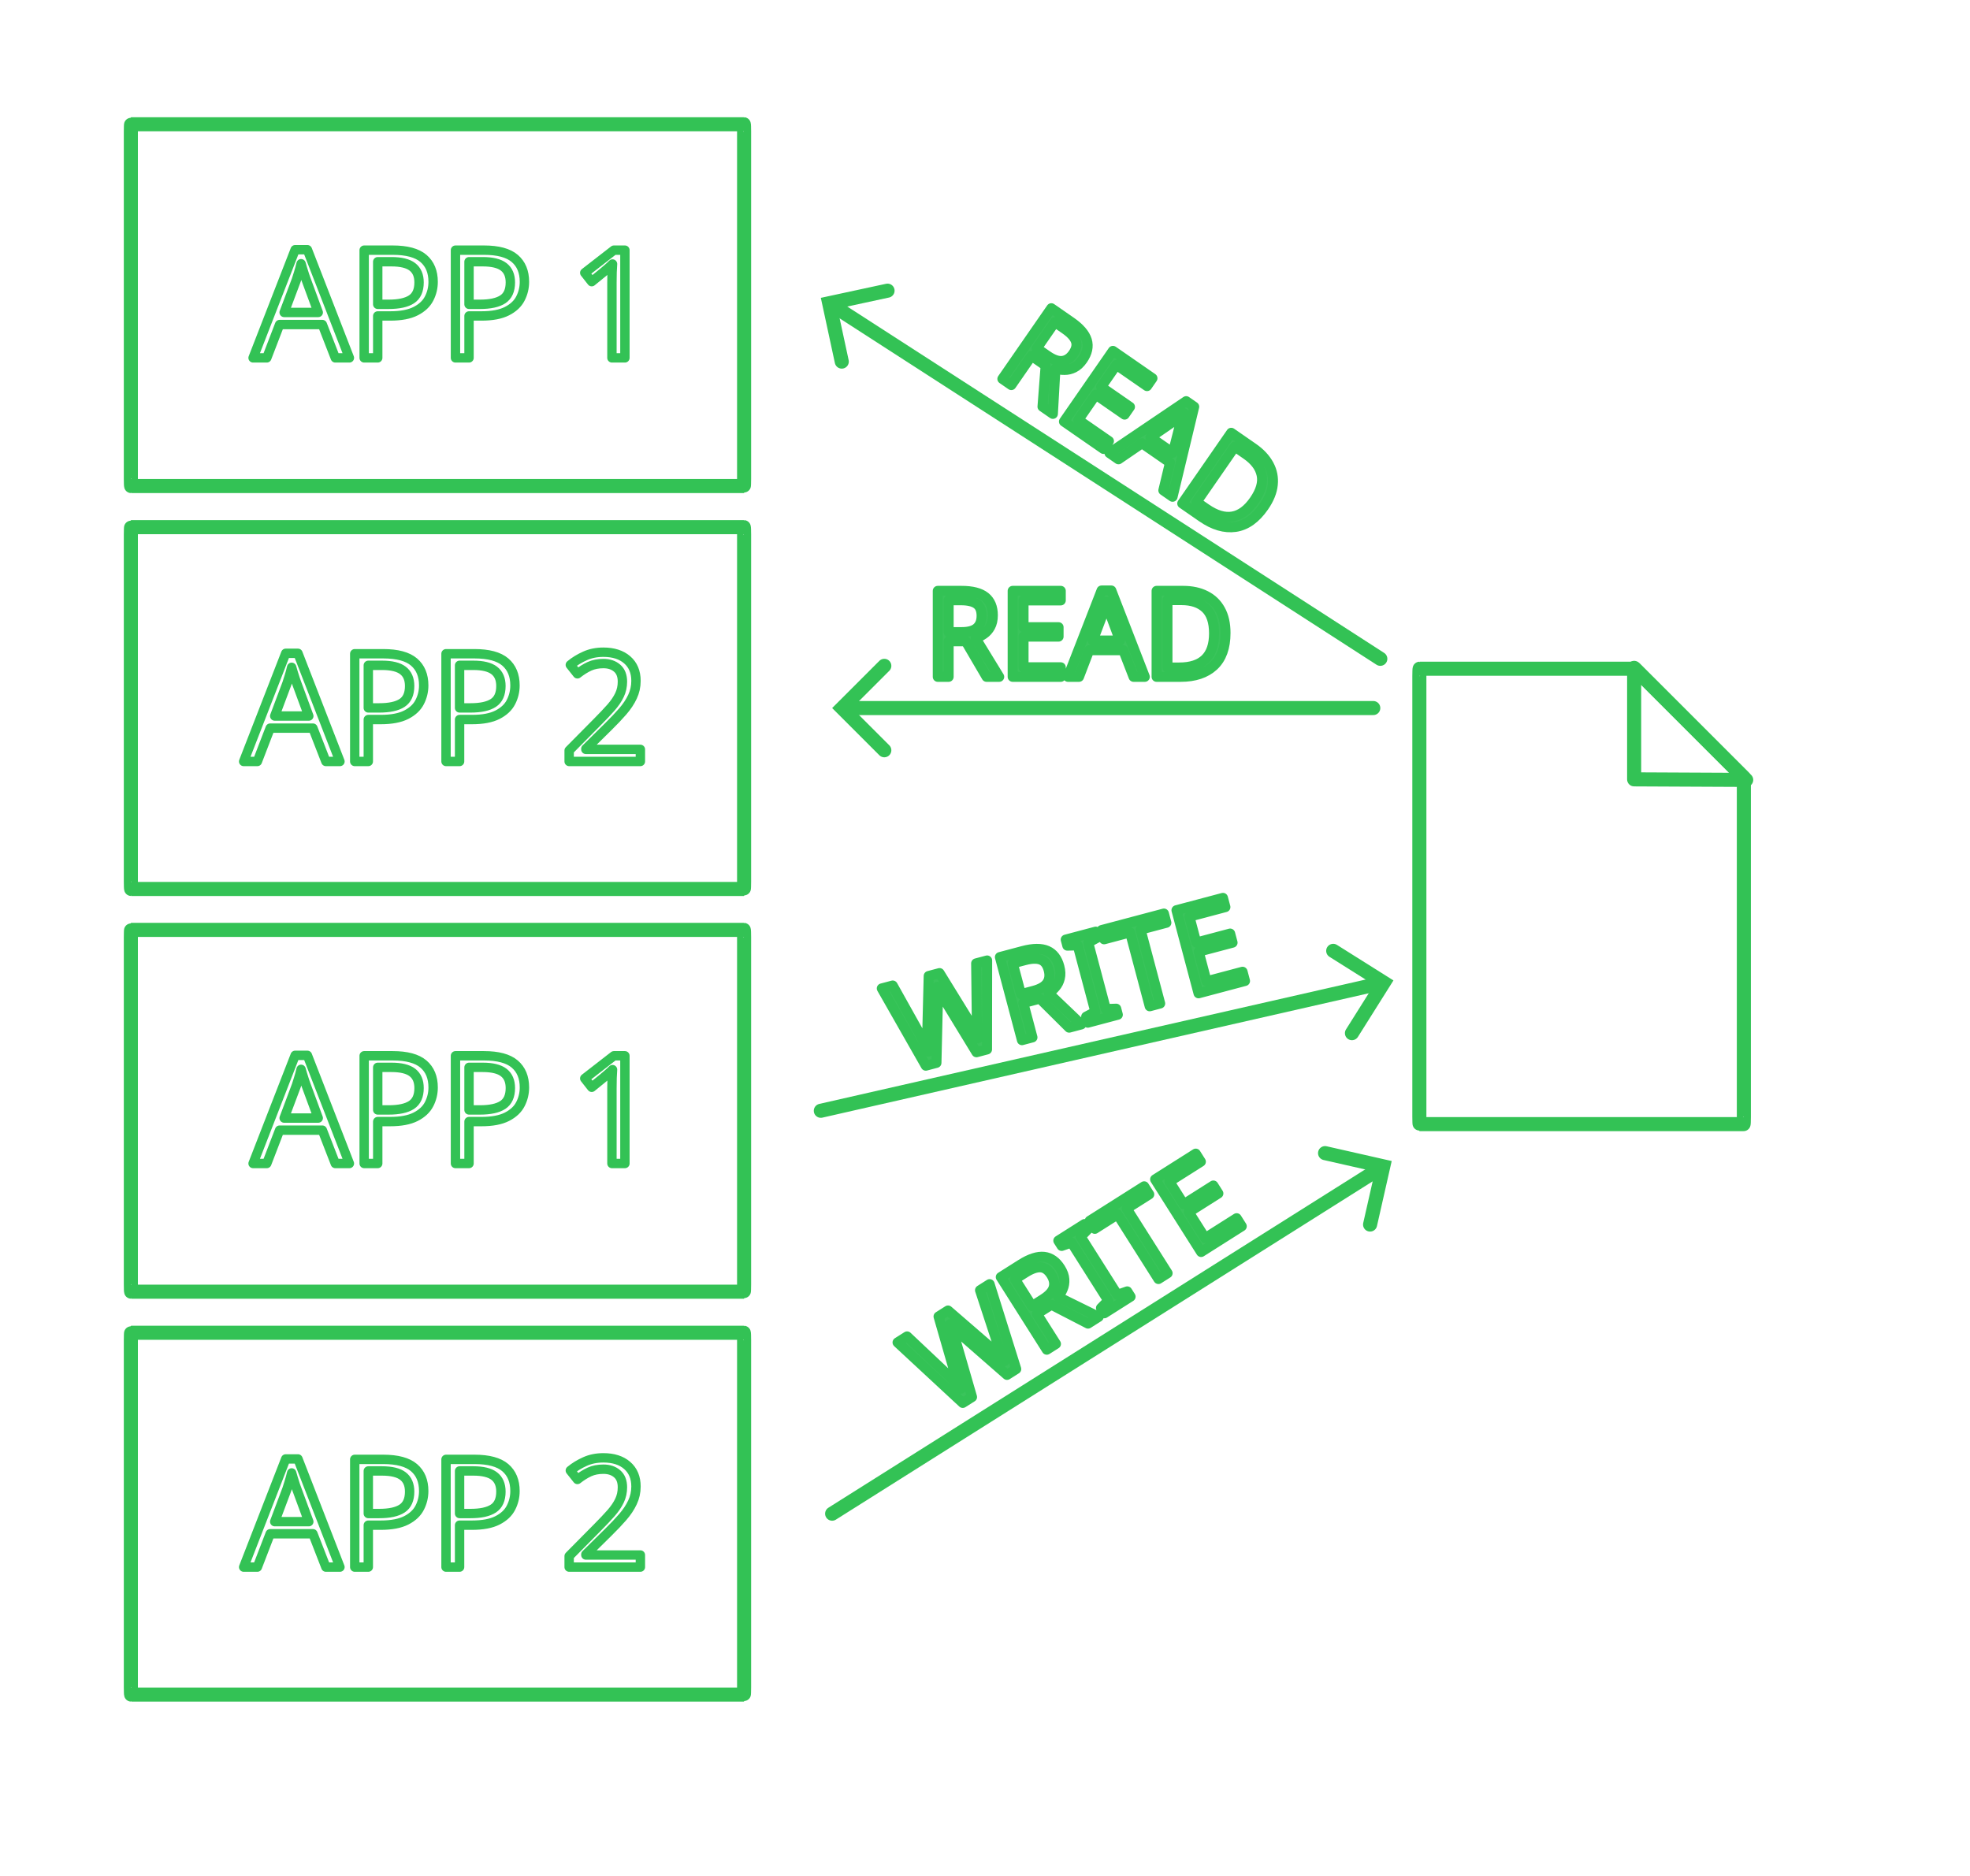
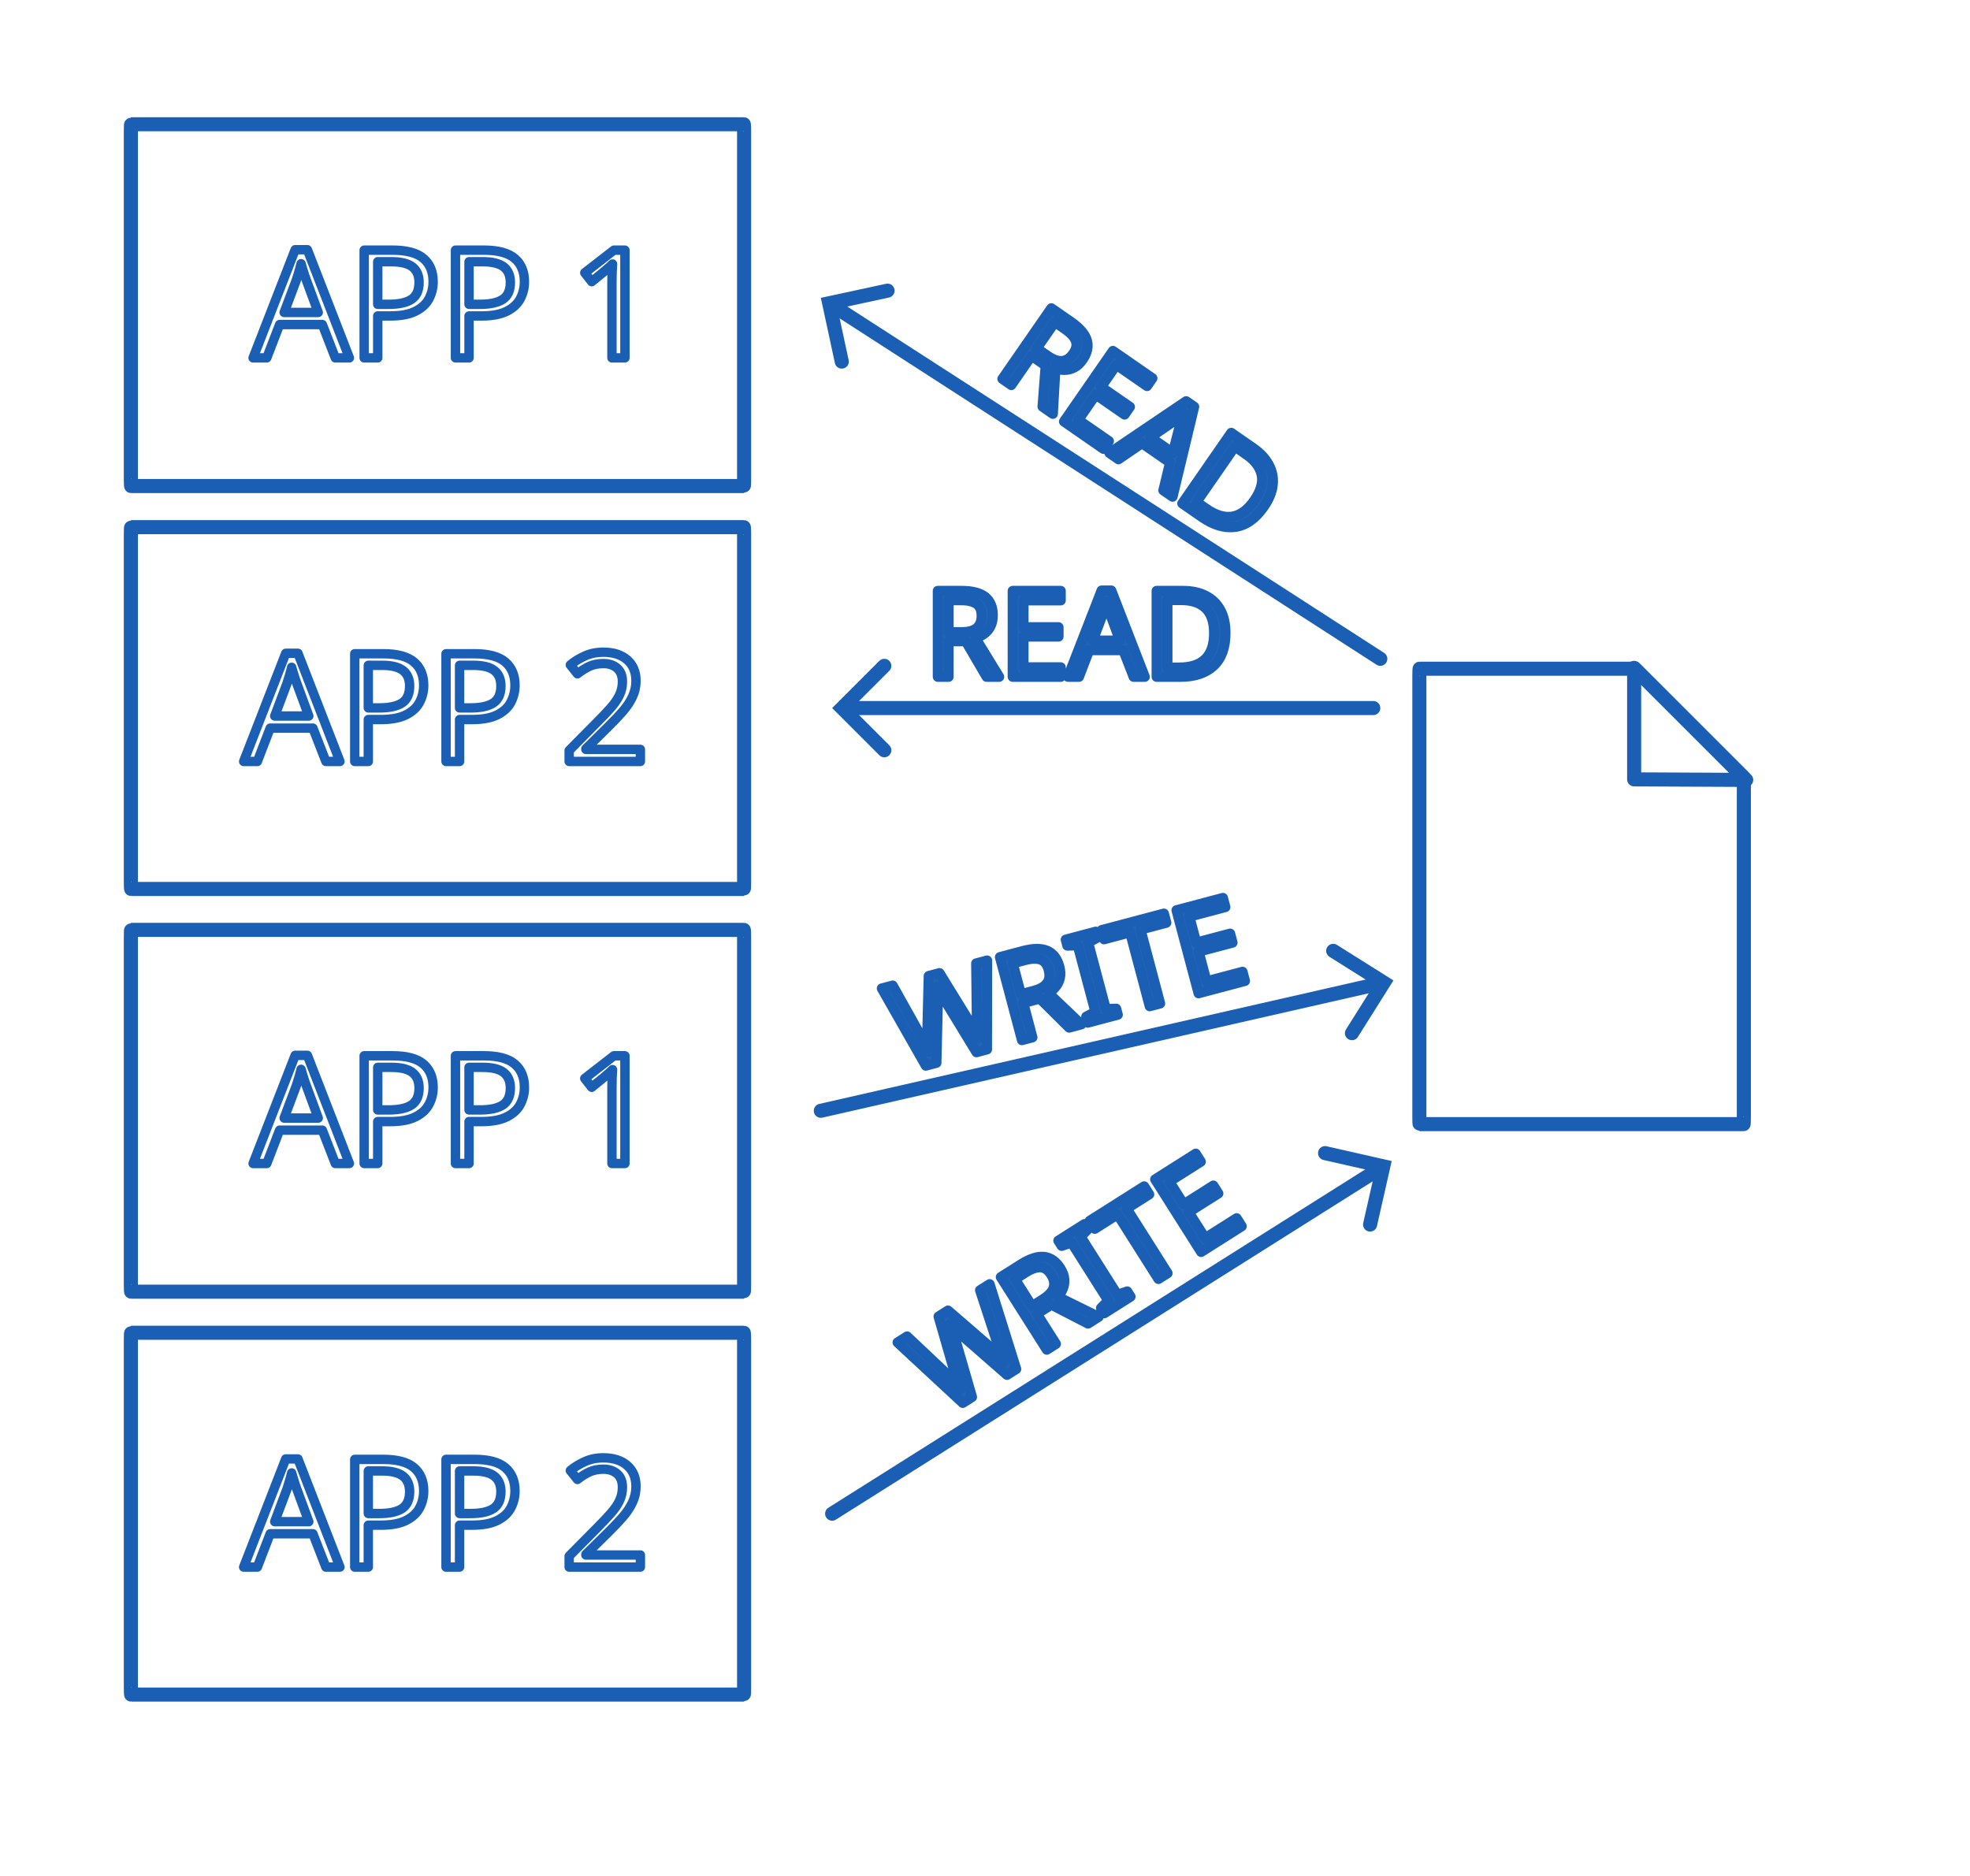
<svg xmlns="http://www.w3.org/2000/svg" width="420" height="400" viewBox="0 0 420 400" version="1.1" id="svg1" xml:space="preserve">
  <defs id="defs1">
    <marker style="overflow:visible" id="ArrowWideRounded" refX="0" refY="0" orient="auto-start-reverse" markerWidth="1" markerHeight="1" viewBox="0 0 1 1" preserveAspectRatio="xMidYMid">
      <path style="fill:none;stroke:context-stroke;stroke-width:1;stroke-linecap:round" d="M 3,-3 0,0 3,3" transform="rotate(180,0.125,0)" id="path3" />
    </marker>
    <marker style="overflow:visible" id="ArrowWideRounded-7" refX="0" refY="0" orient="auto-start-reverse" markerWidth="1" markerHeight="1" viewBox="0 0 1 1" preserveAspectRatio="xMidYMid">
      <path style="fill:none;stroke:context-stroke;stroke-width:1;stroke-linecap:round" d="M 3,-3 0,0 3,3" transform="rotate(180,0.125,0)" id="path3-5" />
    </marker>
    <marker style="overflow:visible" id="ArrowWideRounded-1" refX="0" refY="0" orient="auto-start-reverse" markerWidth="1" markerHeight="1" viewBox="0 0 1 1" preserveAspectRatio="xMidYMid">
      <path style="fill:none;stroke:context-stroke;stroke-width:1;stroke-linecap:round" d="M 3,-3 0,0 3,3" transform="rotate(180,0.125,0)" id="path3-2" />
    </marker>
    <marker style="overflow:visible" id="ArrowWideRounded-0" refX="0" refY="0" orient="auto-start-reverse" markerWidth="1" markerHeight="1" viewBox="0 0 1 1" preserveAspectRatio="xMidYMid">
      <path style="fill:none;stroke:context-stroke;stroke-width:1;stroke-linecap:round" d="M 3,-3 0,0 3,3" transform="rotate(180,0.125,0)" id="path3-6" />
    </marker>
  </defs>
  <g id="layer1">
    <g id="g4" transform="translate(17.76948,16.94824)">
      <g id="g2">
-         <rect style="fill:none;fill-opacity:1;stroke:#33c255;stroke-width:3;stroke-linecap:round;stroke-linejoin:round;stroke-dasharray:none;stroke-opacity:1" id="rect2-9" width="130.743" height="77.144" x="10.128" y="9.545" rx="0.062" ry="1.561" />
-         <text xml:space="preserve" style="font-size:32.171px;font-family:Ubuntu;-inkscape-font-specification:Ubuntu;fill:none;fill-opacity:1;stroke:#33c255;stroke-width:2;stroke-linecap:round;stroke-linejoin:round;stroke-dasharray:none;stroke-opacity:1" x="36.187" y="59.361" id="text2-1">
+         <rect style="fill:none;fill-opacity:1;stroke:#1A5FB4;stroke-width:3;stroke-linecap:round;stroke-linejoin:round;stroke-dasharray:none;stroke-opacity:1" id="rect2-9" width="130.743" height="77.144" x="10.128" y="9.545" rx="0.062" ry="1.561" />
+         <text xml:space="preserve" style="font-size:32.171px;font-family:Ubuntu;-inkscape-font-specification:Ubuntu;fill:none;fill-opacity:1;stroke:#1A5FB4;stroke-width:2;stroke-linecap:round;stroke-linejoin:round;stroke-dasharray:none;stroke-opacity:1" x="36.187" y="59.361" id="text2-1">
          <tspan id="tspan2-2" x="36.187" y="59.361" style="stroke-width:2;stroke-dasharray:none">APP 1</tspan>
        </text>
      </g>
      <g id="g3" transform="translate(-148.6706,89.4305)">
-         <rect style="fill:none;fill-opacity:1;stroke:#33c255;stroke-width:3;stroke-linecap:round;stroke-linejoin:round;stroke-dasharray:none;stroke-opacity:1" id="rect2-9-2" width="130.743" height="77.144" x="158.799" y="6.022" rx="0.062" ry="1.561" />
-         <text xml:space="preserve" style="font-size:32.171px;font-family:Ubuntu;-inkscape-font-specification:Ubuntu;fill:none;fill-opacity:1;stroke:#33c255;stroke-width:2;stroke-linecap:round;stroke-linejoin:round;stroke-dasharray:none;stroke-opacity:1" x="182.847" y="55.983" id="text2-1-3">
+         <rect style="fill:none;fill-opacity:1;stroke:#1A5FB4;stroke-width:3;stroke-linecap:round;stroke-linejoin:round;stroke-dasharray:none;stroke-opacity:1" id="rect2-9-2" width="130.743" height="77.144" x="158.799" y="6.022" rx="0.062" ry="1.561" />
+         <text xml:space="preserve" style="font-size:32.171px;font-family:Ubuntu;-inkscape-font-specification:Ubuntu;fill:none;fill-opacity:1;stroke:#1A5FB4;stroke-width:2;stroke-linecap:round;stroke-linejoin:round;stroke-dasharray:none;stroke-opacity:1" x="182.847" y="55.983" id="text2-1-3">
          <tspan id="tspan2-2-7" x="182.847" y="55.983" style="stroke-width:2;stroke-dasharray:none">APP 2</tspan>
        </text>
      </g>
      <g id="g2-8" transform="translate(-2.4060058e-6,171.7786)">
-         <rect style="fill:none;fill-opacity:1;stroke:#33c255;stroke-width:3;stroke-linecap:round;stroke-linejoin:round;stroke-dasharray:none;stroke-opacity:1" id="rect2-9-9" width="130.743" height="77.144" x="10.128" y="9.545" rx="0.062" ry="1.561" />
-         <text xml:space="preserve" style="font-size:32.171px;font-family:Ubuntu;-inkscape-font-specification:Ubuntu;fill:none;fill-opacity:1;stroke:#33c255;stroke-width:2;stroke-linecap:round;stroke-linejoin:round;stroke-dasharray:none;stroke-opacity:1" x="36.187" y="59.361" id="text2-1-7">
+         <rect style="fill:none;fill-opacity:1;stroke:#1A5FB4;stroke-width:3;stroke-linecap:round;stroke-linejoin:round;stroke-dasharray:none;stroke-opacity:1" id="rect2-9-9" width="130.743" height="77.144" x="10.128" y="9.545" rx="0.062" ry="1.561" />
+         <text xml:space="preserve" style="font-size:32.171px;font-family:Ubuntu;-inkscape-font-specification:Ubuntu;fill:none;fill-opacity:1;stroke:#1A5FB4;stroke-width:2;stroke-linecap:round;stroke-linejoin:round;stroke-dasharray:none;stroke-opacity:1" x="36.187" y="59.361" id="text2-1-7">
          <tspan id="tspan2-2-3" x="36.187" y="59.361" style="stroke-width:2;stroke-dasharray:none">APP 1</tspan>
        </text>
      </g>
      <g id="g3-6" transform="translate(-148.6706,261.2091)">
-         <rect style="fill:none;fill-opacity:1;stroke:#33c255;stroke-width:3;stroke-linecap:round;stroke-linejoin:round;stroke-dasharray:none;stroke-opacity:1" id="rect2-9-2-1" width="130.743" height="77.144" x="158.799" y="6.022" rx="0.062" ry="1.561" />
-         <text xml:space="preserve" style="font-size:32.171px;font-family:Ubuntu;-inkscape-font-specification:Ubuntu;fill:none;fill-opacity:1;stroke:#33c255;stroke-width:2;stroke-linecap:round;stroke-linejoin:round;stroke-dasharray:none;stroke-opacity:1" x="182.847" y="55.983" id="text2-1-3-2">
+         <rect style="fill:none;fill-opacity:1;stroke:#1A5FB4;stroke-width:3;stroke-linecap:round;stroke-linejoin:round;stroke-dasharray:none;stroke-opacity:1" id="rect2-9-2-1" width="130.743" height="77.144" x="158.799" y="6.022" rx="0.062" ry="1.561" />
+         <text xml:space="preserve" style="font-size:32.171px;font-family:Ubuntu;-inkscape-font-specification:Ubuntu;fill:none;fill-opacity:1;stroke:#1A5FB4;stroke-width:2;stroke-linecap:round;stroke-linejoin:round;stroke-dasharray:none;stroke-opacity:1" x="182.847" y="55.983" id="text2-1-3-2">
          <tspan id="tspan2-2-7-9" x="182.847" y="55.983" style="stroke-width:2;stroke-dasharray:none">APP 2</tspan>
        </text>
      </g>
-       <path style="fill:none;fill-opacity:1;stroke:#33c255;stroke-width:3;stroke-linecap:round;stroke-linejoin:round;stroke-dasharray:none;stroke-opacity:1;marker-end:url(#ArrowWideRounded)" d="M 159.642,305.804 276.51,232.14" id="path2" />
-       <path style="fill:none;fill-opacity:1;stroke:#33c255;stroke-width:3;stroke-linecap:round;stroke-linejoin:round;stroke-dasharray:none;stroke-opacity:1;marker-end:url(#ArrowWideRounded-7)" d="m 157.229,219.896 119.281,-27.156" id="path2-6" />
-       <path style="fill:none;fill-opacity:1;stroke:#33c255;stroke-width:3;stroke-linecap:round;stroke-linejoin:round;stroke-dasharray:none;stroke-opacity:1;marker-end:url(#ArrowWideRounded-1)" d="M 276.51,123.525 159.642,48.117" id="path2-9" />
-       <path style="fill:none;fill-opacity:1;stroke:#33c255;stroke-width:3;stroke-linecap:round;stroke-linejoin:round;stroke-dasharray:none;stroke-opacity:1;marker-end:url(#ArrowWideRounded-0)" d="M 275.01,134.025 H 162.513" id="path2-1" />
+       <path style="fill:none;fill-opacity:1;stroke:#1A5FB4;stroke-width:3;stroke-linecap:round;stroke-linejoin:round;stroke-dasharray:none;stroke-opacity:1;marker-end:url(#ArrowWideRounded)" d="M 159.642,305.804 276.51,232.14" id="path2" />
+       <path style="fill:none;fill-opacity:1;stroke:#1A5FB4;stroke-width:3;stroke-linecap:round;stroke-linejoin:round;stroke-dasharray:none;stroke-opacity:1;marker-end:url(#ArrowWideRounded-7)" d="m 157.229,219.896 119.281,-27.156" id="path2-6" />
+       <path style="fill:none;fill-opacity:1;stroke:#1A5FB4;stroke-width:3;stroke-linecap:round;stroke-linejoin:round;stroke-dasharray:none;stroke-opacity:1;marker-end:url(#ArrowWideRounded-1)" d="M 276.51,123.525 159.642,48.117" id="path2-9" />
+       <path style="fill:none;fill-opacity:1;stroke:#1A5FB4;stroke-width:3;stroke-linecap:round;stroke-linejoin:round;stroke-dasharray:none;stroke-opacity:1;marker-end:url(#ArrowWideRounded-0)" d="M 275.01,134.025 H 162.513" id="path2-1" />
      <g id="g1" transform="translate(236.5229,-51.99203)">
-         <path id="rect1" style="fill:none;stroke:#33c255;stroke-width:3;stroke-linecap:round;stroke-linejoin:round" d="m 48.373,177.629 c -0.034,0 -0.061,0.696 -0.061,1.561 v 93.979 c 0,0.865 0.026,1.562 0.061,1.562 h 69.061 c 0.034,0 0.061,-0.698 0.061,-1.562 V 200.844 L 94.279,177.629 Z" />
-         <path style="fill:none;stroke:#33c255;stroke-width:3;stroke-linecap:round;stroke-linejoin:round" d="M 94.104,201.223 V 177.448 l 23.889,23.889 z" id="path1-5" />
+         <path id="rect1" style="fill:none;stroke:#1A5FB4;stroke-width:3;stroke-linecap:round;stroke-linejoin:round" d="m 48.373,177.629 c -0.034,0 -0.061,0.696 -0.061,1.561 v 93.979 c 0,0.865 0.026,1.562 0.061,1.562 h 69.061 c 0.034,0 0.061,-0.698 0.061,-1.562 V 200.844 L 94.279,177.629 Z" />
+         <path style="fill:none;stroke:#1A5FB4;stroke-width:3;stroke-linecap:round;stroke-linejoin:round" d="M 94.104,201.223 V 177.448 l 23.889,23.889 z" id="path1-5" />
      </g>
-       <text xml:space="preserve" style="font-size:25.676px;font-family:Ubuntu;-inkscape-font-specification:Ubuntu;fill:#33c255;fill-opacity:0.961;stroke:#33c255;stroke-width:2.14;stroke-linecap:round;stroke-linejoin:round;stroke-dasharray:none;stroke-opacity:1" x="194.943" y="-59.08" id="text3" transform="rotate(34.70647)">
+       <text xml:space="preserve" style="font-size:25.676px;font-family:Ubuntu;-inkscape-font-specification:Ubuntu;fill:#1A5FB4;fill-opacity:0.961;stroke:#1A5FB4;stroke-width:2.14;stroke-linecap:round;stroke-linejoin:round;stroke-dasharray:none;stroke-opacity:1" x="194.943" y="-59.08" id="text3" transform="rotate(34.70647)">
        <tspan id="tspan3" x="194.943" y="-59.08" style="stroke-width:2.14">READ</tspan>
      </text>
-       <text xml:space="preserve" style="font-size:25.676px;font-family:Ubuntu;-inkscape-font-specification:Ubuntu;fill:#33c255;fill-opacity:0.961;stroke:#33c255;stroke-width:2.14;stroke-linecap:round;stroke-linejoin:round;stroke-dasharray:none;stroke-opacity:1" x="179.68" y="127.367" id="text3-7">
+       <text xml:space="preserve" style="font-size:25.676px;font-family:Ubuntu;-inkscape-font-specification:Ubuntu;fill:#1A5FB4;fill-opacity:0.961;stroke:#1A5FB4;stroke-width:2.14;stroke-linecap:round;stroke-linejoin:round;stroke-dasharray:none;stroke-opacity:1" x="179.68" y="127.367" id="text3-7">
        <tspan id="tspan3-8" x="179.68" y="127.367" style="stroke-width:2.14">READ</tspan>
      </text>
-       <text xml:space="preserve" style="font-size:25.676px;font-family:Ubuntu;-inkscape-font-specification:Ubuntu;fill:#33c255;fill-opacity:0.961;stroke:#33c255;stroke-width:2.14;stroke-linecap:round;stroke-linejoin:round;stroke-dasharray:none;stroke-opacity:1" x="114.5" y="249.324" id="text3-7-6" transform="rotate(-14.86496)">
+       <text xml:space="preserve" style="font-size:25.676px;font-family:Ubuntu;-inkscape-font-specification:Ubuntu;fill:#1A5FB4;fill-opacity:0.961;stroke:#1A5FB4;stroke-width:2.14;stroke-linecap:round;stroke-linejoin:round;stroke-dasharray:none;stroke-opacity:1" x="114.5" y="249.324" id="text3-7-6" transform="rotate(-14.86496)">
        <tspan id="tspan3-8-1" x="114.5" y="249.324" style="stroke-width:2.14">WRITE</tspan>
      </text>
-       <text xml:space="preserve" style="font-size:25.676px;font-family:Ubuntu;-inkscape-font-specification:Ubuntu;fill:#33c255;fill-opacity:0.961;stroke:#33c255;stroke-width:2.14;stroke-linecap:round;stroke-linejoin:round;stroke-dasharray:none;stroke-opacity:1" x="2.275" y="338.714" id="text3-7-6-0" transform="rotate(-32.34357)">
+       <text xml:space="preserve" style="font-size:25.676px;font-family:Ubuntu;-inkscape-font-specification:Ubuntu;fill:#1A5FB4;fill-opacity:0.961;stroke:#1A5FB4;stroke-width:2.14;stroke-linecap:round;stroke-linejoin:round;stroke-dasharray:none;stroke-opacity:1" x="2.275" y="338.714" id="text3-7-6-0" transform="rotate(-32.34357)">
        <tspan id="tspan3-8-1-6" x="2.275" y="338.714" style="stroke-width:2.14">WRITE</tspan>
      </text>
    </g>
  </g>
</svg>
